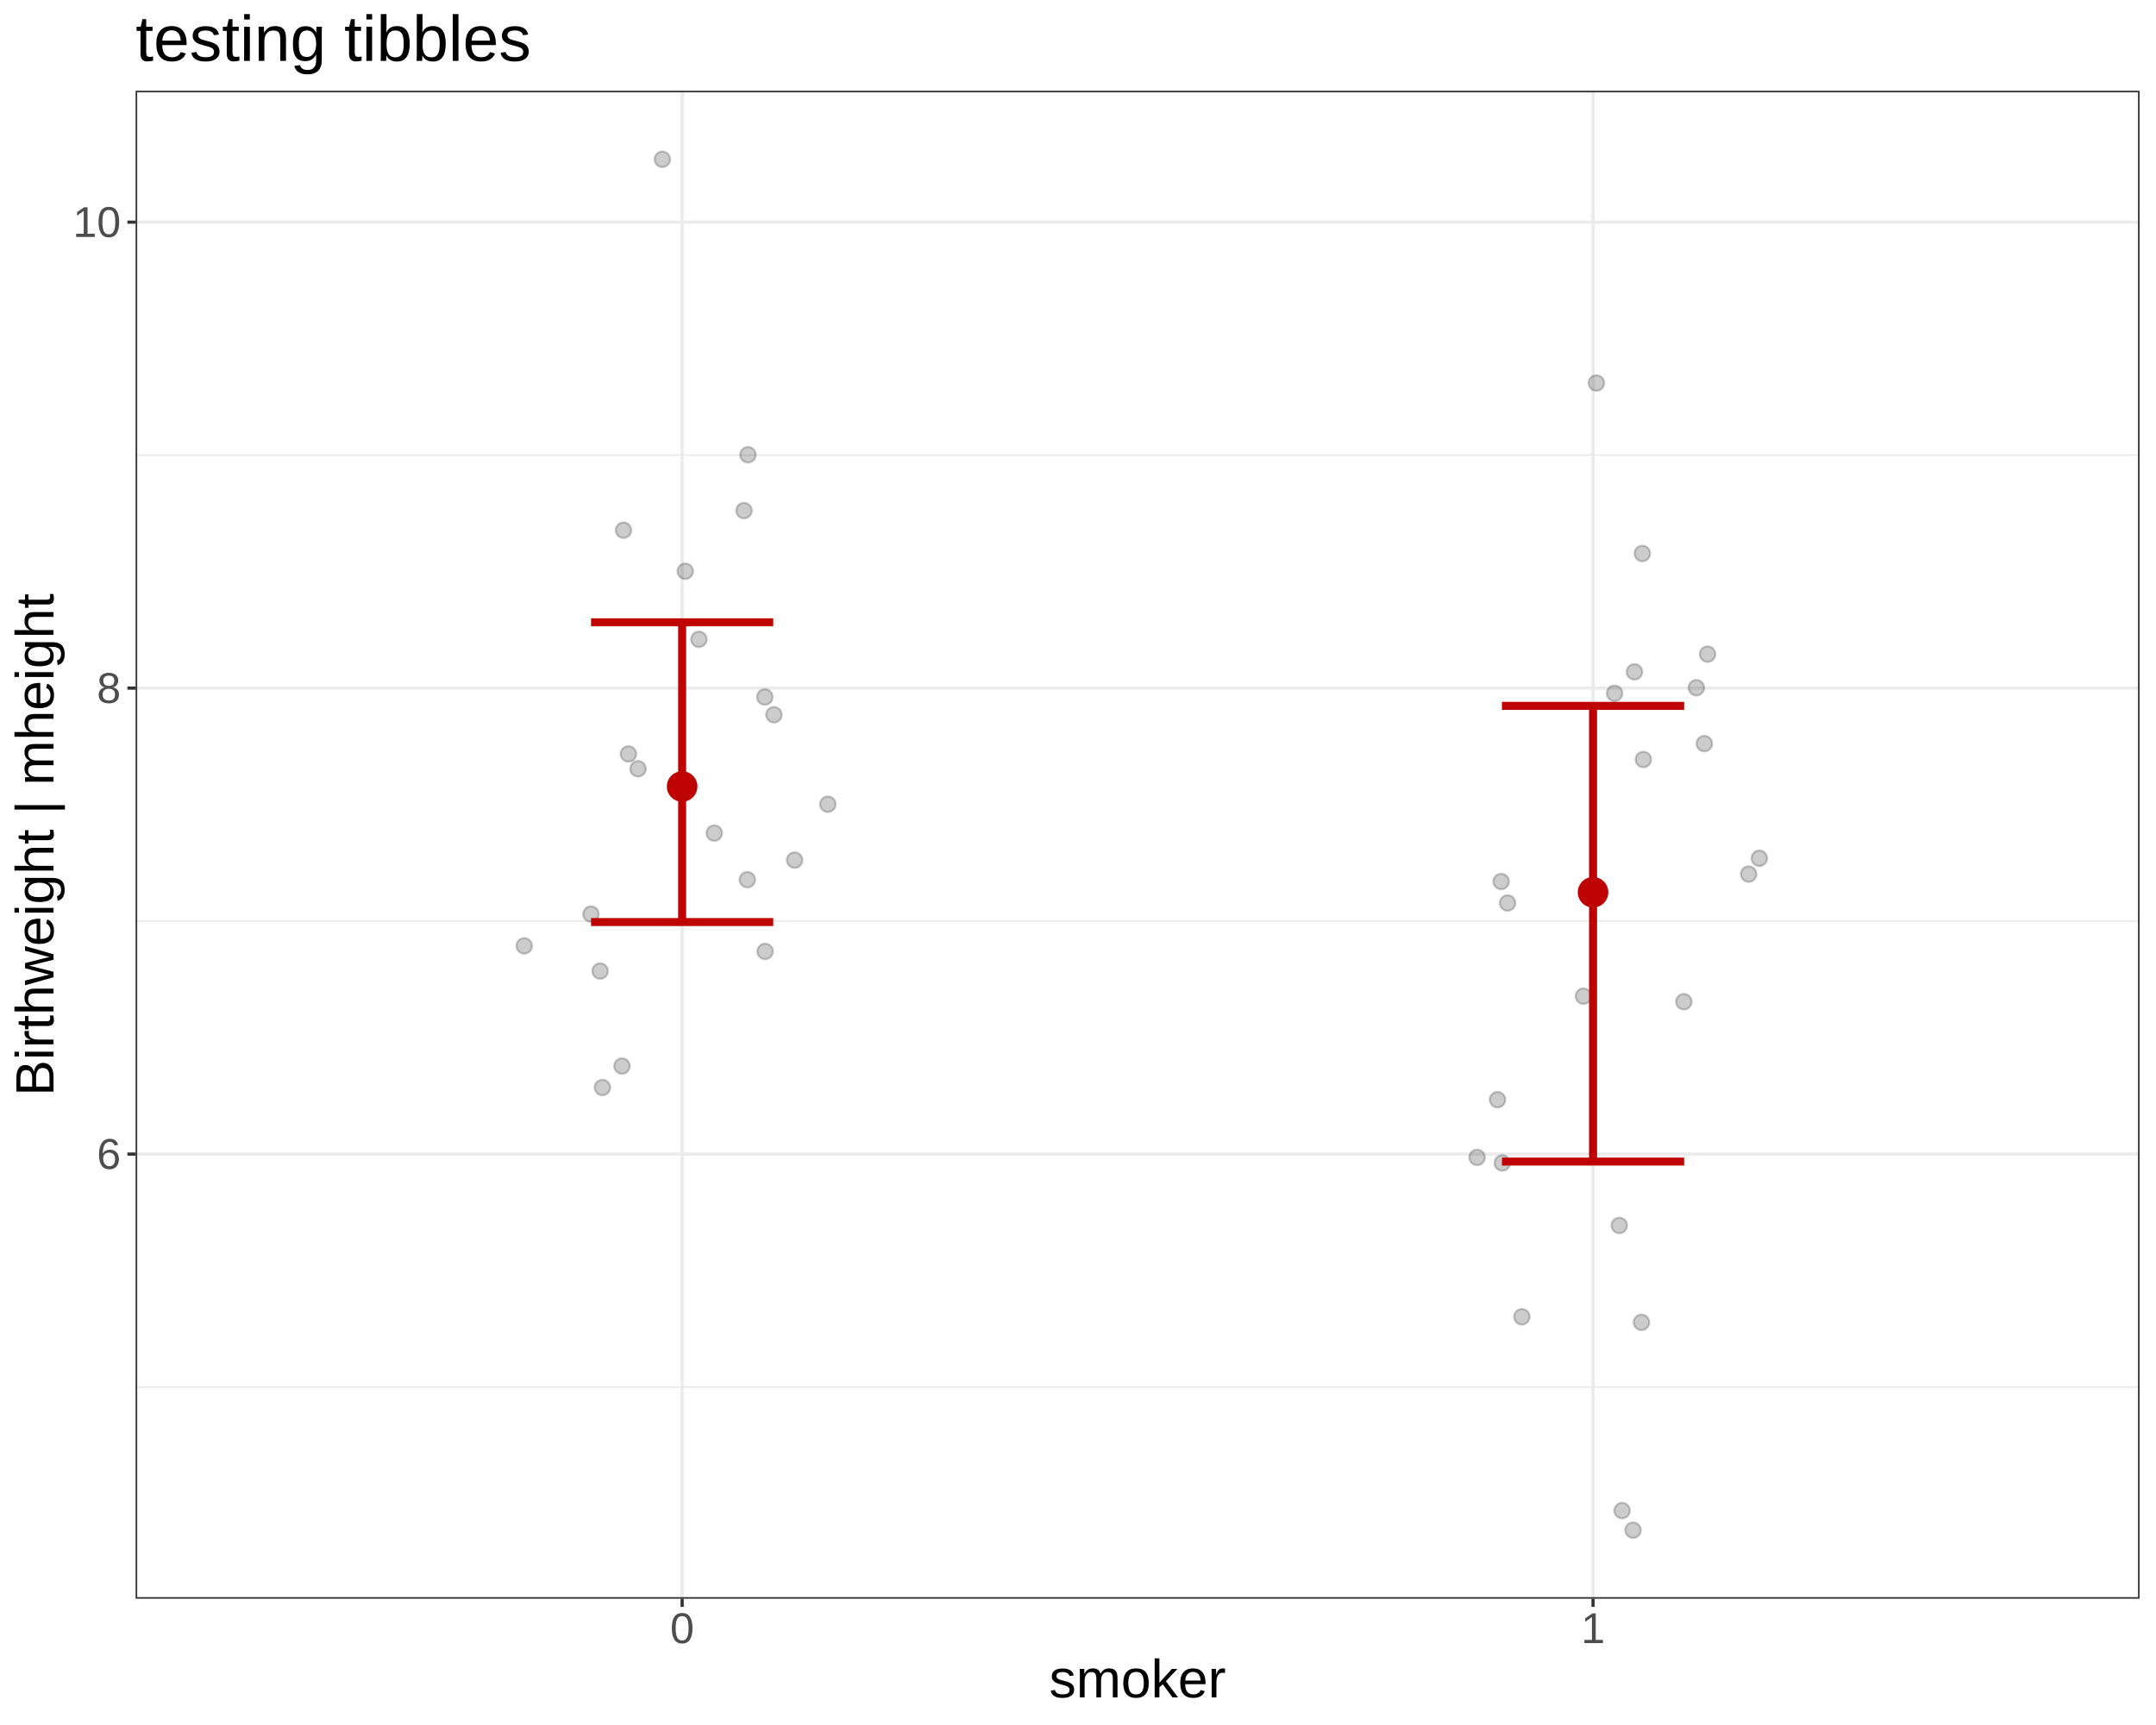
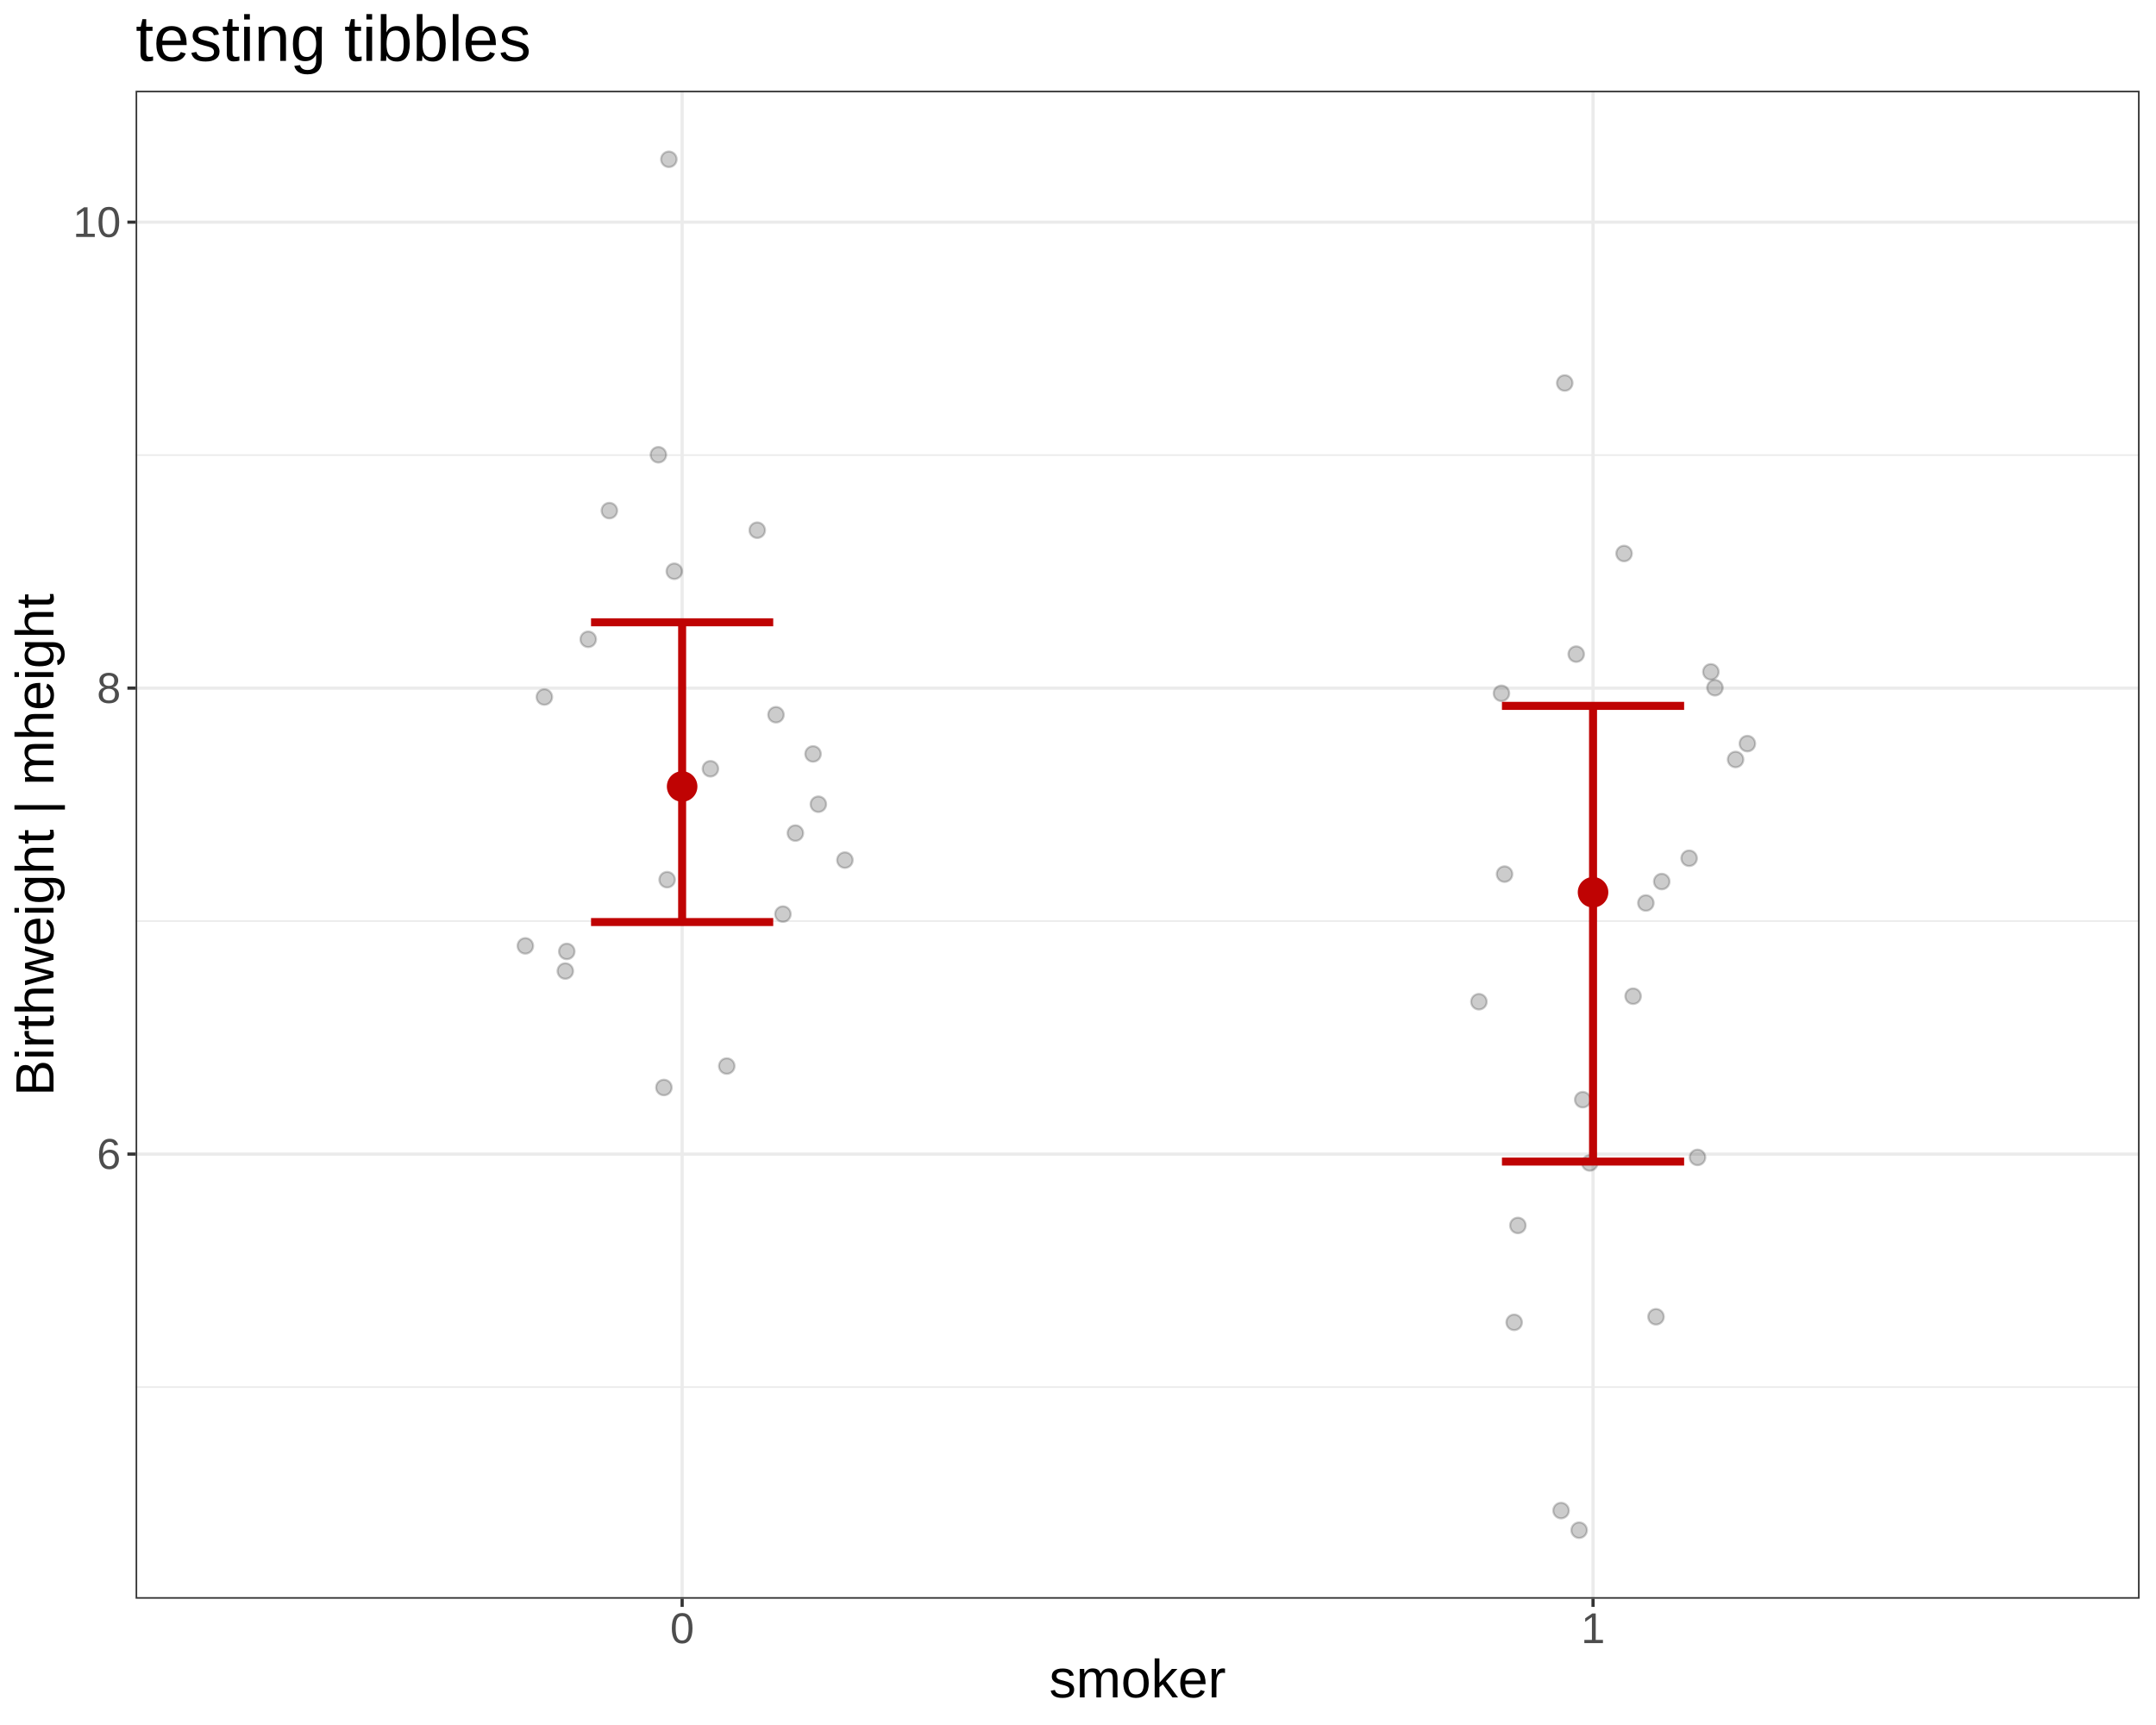
<svg xmlns="http://www.w3.org/2000/svg" viewBox="0 0 720.00 576.00">
  <defs>
    <style type="text/css">
    line, polyline, polygon, path, rect, circle {
      fill: none;
      stroke: #000000;
      stroke-linecap: round;
      stroke-linejoin: round;
      stroke-miterlimit: 10.00;
    }
  </style>
  </defs>
  <rect width="100%" height="100%" style="stroke: none; fill: #FFFFFF;" />
  <rect x="0.00" y="0.00" width="720.00" height="576.00" style="stroke-width: 1.07; stroke: #FFFFFF; fill: #FFFFFF;" />
  <defs>
    <clipPath id="cpNDUuMjh8NzE0LjUyfDUzMy44M3wzMC4zMA==">
      <rect x="45.28" y="30.30" width="669.24" height="503.53" />
    </clipPath>
  </defs>
  <rect x="45.28" y="30.30" width="669.24" height="503.53" style="stroke-width: 1.07; stroke: none; fill: #FFFFFF;" clip-path="url(#cpNDUuMjh8NzE0LjUyfDUzMy44M3wzMC4zMA==)" />
  <polyline points="45.28,463.16 714.52,463.16 " style="stroke-width: 0.53; stroke: #EBEBEB; stroke-linecap: butt;" clip-path="url(#cpNDUuMjh8NzE0LjUyfDUzMy44M3wzMC4zMA==)" />
  <polyline points="45.28,307.56 714.52,307.56 " style="stroke-width: 0.53; stroke: #EBEBEB; stroke-linecap: butt;" clip-path="url(#cpNDUuMjh8NzE0LjUyfDUzMy44M3wzMC4zMA==)" />
  <polyline points="45.28,151.97 714.52,151.97 " style="stroke-width: 0.53; stroke: #EBEBEB; stroke-linecap: butt;" clip-path="url(#cpNDUuMjh8NzE0LjUyfDUzMy44M3wzMC4zMA==)" />
  <polyline points="45.28,385.36 714.52,385.36 " style="stroke-width: 1.07; stroke: #EBEBEB; stroke-linecap: butt;" clip-path="url(#cpNDUuMjh8NzE0LjUyfDUzMy44M3wzMC4zMA==)" />
  <polyline points="45.28,229.77 714.52,229.77 " style="stroke-width: 1.07; stroke: #EBEBEB; stroke-linecap: butt;" clip-path="url(#cpNDUuMjh8NzE0LjUyfDUzMy44M3wzMC4zMA==)" />
  <polyline points="45.28,74.18 714.52,74.18 " style="stroke-width: 1.07; stroke: #EBEBEB; stroke-linecap: butt;" clip-path="url(#cpNDUuMjh8NzE0LjUyfDUzMy44M3wzMC4zMA==)" />
  <polyline points="227.80,533.83 227.80,30.30 " style="stroke-width: 1.07; stroke: #EBEBEB; stroke-linecap: butt;" clip-path="url(#cpNDUuMjh8NzE0LjUyfDUzMy44M3wzMC4zMA==)" />
  <polyline points="532.00,533.83 532.00,30.30 " style="stroke-width: 1.07; stroke: #EBEBEB; stroke-linecap: butt;" clip-path="url(#cpNDUuMjh8NzE0LjUyfDUzMy44M3wzMC4zMA==)" />
-   <circle cx="197.35" cy="305.23" r="1.95pt" style="stroke-width: 0.71; stroke: #000000; stroke-opacity: 0.20; fill: #000000; fill-opacity: 0.20;" clip-path="url(#cpNDUuMjh8NzE0LjUyfDUzMy44M3wzMC4zMA==)" />
-   <circle cx="541.70" cy="504.40" r="1.95pt" style="stroke-width: 0.71; stroke: #000000; stroke-opacity: 0.20; fill: #000000; fill-opacity: 0.20;" clip-path="url(#cpNDUuMjh8NzE0LjUyfDUzMy44M3wzMC4zMA==)" />
-   <circle cx="201.18" cy="363.13" r="1.95pt" style="stroke-width: 0.71; stroke: #000000; stroke-opacity: 0.20; fill: #000000; fill-opacity: 0.20;" clip-path="url(#cpNDUuMjh8NzE0LjUyfDUzMy44M3wzMC4zMA==)" />
-   <circle cx="545.36" cy="510.95" r="1.95pt" style="stroke-width: 0.71; stroke: #000000; stroke-opacity: 0.20; fill: #000000; fill-opacity: 0.20;" clip-path="url(#cpNDUuMjh8NzE0LjUyfDUzMy44M3wzMC4zMA==)" />
-   <circle cx="508.23" cy="439.69" r="1.95pt" style="stroke-width: 0.71; stroke: #000000; stroke-opacity: 0.20; fill: #000000; fill-opacity: 0.20;" clip-path="url(#cpNDUuMjh8NzE0LjUyfDUzMy44M3wzMC4zMA==)" />
-   <circle cx="265.37" cy="287.20" r="1.95pt" style="stroke-width: 0.71; stroke: #000000; stroke-opacity: 0.20; fill: #000000; fill-opacity: 0.20;" clip-path="url(#cpNDUuMjh8NzE0LjUyfDUzMy44M3wzMC4zMA==)" />
-   <circle cx="548.18" cy="441.55" r="1.95pt" style="stroke-width: 0.71; stroke: #000000; stroke-opacity: 0.20; fill: #000000; fill-opacity: 0.20;" clip-path="url(#cpNDUuMjh8NzE0LjUyfDUzMy44M3wzMC4zMA==)" />
-   <circle cx="493.28" cy="386.47" r="1.95pt" style="stroke-width: 0.71; stroke: #000000; stroke-opacity: 0.20; fill: #000000; fill-opacity: 0.20;" clip-path="url(#cpNDUuMjh8NzE0LjUyfDUzMy44M3wzMC4zMA==)" />
-   <circle cx="255.42" cy="232.74" r="1.95pt" style="stroke-width: 0.71; stroke: #000000; stroke-opacity: 0.20; fill: #000000; fill-opacity: 0.20;" clip-path="url(#cpNDUuMjh8NzE0LjUyfDUzMy44M3wzMC4zMA==)" />
-   <circle cx="276.46" cy="268.54" r="1.95pt" style="stroke-width: 0.71; stroke: #000000; stroke-opacity: 0.20; fill: #000000; fill-opacity: 0.20;" clip-path="url(#cpNDUuMjh8NzE0LjUyfDUzMy44M3wzMC4zMA==)" />
-   <circle cx="208.21" cy="177.04" r="1.95pt" style="stroke-width: 0.71; stroke: #000000; stroke-opacity: 0.20; fill: #000000; fill-opacity: 0.20;" clip-path="url(#cpNDUuMjh8NzE0LjUyfDUzMy44M3wzMC4zMA==)" />
-   <circle cx="249.57" cy="293.74" r="1.95pt" style="stroke-width: 0.71; stroke: #000000; stroke-opacity: 0.20; fill: #000000; fill-opacity: 0.20;" clip-path="url(#cpNDUuMjh8NzE0LjUyfDUzMy44M3wzMC4zMA==)" />
-   <circle cx="528.80" cy="332.64" r="1.95pt" style="stroke-width: 0.71; stroke: #000000; stroke-opacity: 0.20; fill: #000000; fill-opacity: 0.20;" clip-path="url(#cpNDUuMjh8NzE0LjUyfDUzMy44M3wzMC4zMA==)" />
-   <circle cx="587.53" cy="286.58" r="1.95pt" style="stroke-width: 0.71; stroke: #000000; stroke-opacity: 0.20; fill: #000000; fill-opacity: 0.20;" clip-path="url(#cpNDUuMjh8NzE0LjUyfDUzMy44M3wzMC4zMA==)" />
-   <circle cx="255.52" cy="317.69" r="1.95pt" style="stroke-width: 0.71; stroke: #000000; stroke-opacity: 0.20; fill: #000000; fill-opacity: 0.20;" clip-path="url(#cpNDUuMjh8NzE0LjUyfDUzMy44M3wzMC4zMA==)" />
-   <circle cx="207.72" cy="355.97" r="1.95pt" style="stroke-width: 0.71; stroke: #000000; stroke-opacity: 0.20; fill: #000000; fill-opacity: 0.20;" clip-path="url(#cpNDUuMjh8NzE0LjUyfDUzMy44M3wzMC4zMA==)" />
-   <circle cx="569.17" cy="248.30" r="1.95pt" style="stroke-width: 0.71; stroke: #000000; stroke-opacity: 0.20; fill: #000000; fill-opacity: 0.20;" clip-path="url(#cpNDUuMjh8NzE0LjUyfDUzMy44M3wzMC4zMA==)" />
-   <circle cx="566.51" cy="229.64" r="1.95pt" style="stroke-width: 0.71; stroke: #000000; stroke-opacity: 0.20; fill: #000000; fill-opacity: 0.20;" clip-path="url(#cpNDUuMjh8NzE0LjUyfDUzMy44M3wzMC4zMA==)" />
-   <circle cx="501.70" cy="388.33" r="1.95pt" style="stroke-width: 0.71; stroke: #000000; stroke-opacity: 0.20; fill: #000000; fill-opacity: 0.20;" clip-path="url(#cpNDUuMjh8NzE0LjUyfDUzMy44M3wzMC4zMA==)" />
-   <circle cx="500.10" cy="367.20" r="1.95pt" style="stroke-width: 0.71; stroke: #000000; stroke-opacity: 0.20; fill: #000000; fill-opacity: 0.20;" clip-path="url(#cpNDUuMjh8NzE0LjUyfDUzMy44M3wzMC4zMA==)" />
-   <circle cx="562.32" cy="334.49" r="1.95pt" style="stroke-width: 0.71; stroke: #000000; stroke-opacity: 0.20; fill: #000000; fill-opacity: 0.20;" clip-path="url(#cpNDUuMjh8NzE0LjUyfDUzMy44M3wzMC4zMA==)" />
-   <circle cx="248.46" cy="170.50" r="1.95pt" style="stroke-width: 0.71; stroke: #000000; stroke-opacity: 0.20; fill: #000000; fill-opacity: 0.20;" clip-path="url(#cpNDUuMjh8NzE0LjUyfDUzMy44M3wzMC4zMA==)" />
-   <circle cx="249.78" cy="151.85" r="1.95pt" style="stroke-width: 0.71; stroke: #000000; stroke-opacity: 0.20; fill: #000000; fill-opacity: 0.20;" clip-path="url(#cpNDUuMjh8NzE0LjUyfDUzMy44M3wzMC4zMA==)" />
-   <circle cx="200.41" cy="324.24" r="1.95pt" style="stroke-width: 0.71; stroke: #000000; stroke-opacity: 0.20; fill: #000000; fill-opacity: 0.20;" clip-path="url(#cpNDUuMjh8NzE0LjUyfDUzMy44M3wzMC4zMA==)" />
-   <circle cx="175.07" cy="315.84" r="1.95pt" style="stroke-width: 0.71; stroke: #000000; stroke-opacity: 0.20; fill: #000000; fill-opacity: 0.20;" clip-path="url(#cpNDUuMjh8NzE0LjUyfDUzMy44M3wzMC4zMA==)" />
-   <circle cx="583.96" cy="291.88" r="1.95pt" style="stroke-width: 0.71; stroke: #000000; stroke-opacity: 0.20; fill: #000000; fill-opacity: 0.20;" clip-path="url(#cpNDUuMjh8NzE0LjUyfDUzMy44M3wzMC4zMA==)" />
-   <circle cx="539.19" cy="231.50" r="1.95pt" style="stroke-width: 0.71; stroke: #000000; stroke-opacity: 0.20; fill: #000000; fill-opacity: 0.20;" clip-path="url(#cpNDUuMjh8NzE0LjUyfDUzMy44M3wzMC4zMA==)" />
-   <circle cx="570.25" cy="218.42" r="1.95pt" style="stroke-width: 0.71; stroke: #000000; stroke-opacity: 0.20; fill: #000000; fill-opacity: 0.20;" clip-path="url(#cpNDUuMjh8NzE0LjUyfDUzMy44M3wzMC4zMA==)" />
-   <circle cx="548.80" cy="253.60" r="1.95pt" style="stroke-width: 0.71; stroke: #000000; stroke-opacity: 0.20; fill: #000000; fill-opacity: 0.20;" clip-path="url(#cpNDUuMjh8NzE0LjUyfDUzMy44M3wzMC4zMA==)" />
-   <circle cx="540.76" cy="409.19" r="1.95pt" style="stroke-width: 0.71; stroke: #000000; stroke-opacity: 0.20; fill: #000000; fill-opacity: 0.20;" clip-path="url(#cpNDUuMjh8NzE0LjUyfDUzMy44M3wzMC4zMA==)" />
-   <circle cx="228.85" cy="190.75" r="1.95pt" style="stroke-width: 0.71; stroke: #000000; stroke-opacity: 0.20; fill: #000000; fill-opacity: 0.20;" clip-path="url(#cpNDUuMjh8NzE0LjUyfDUzMy44M3wzMC4zMA==)" />
-   <circle cx="213.08" cy="256.70" r="1.95pt" style="stroke-width: 0.71; stroke: #000000; stroke-opacity: 0.20; fill: #000000; fill-opacity: 0.20;" clip-path="url(#cpNDUuMjh8NzE0LjUyfDUzMy44M3wzMC4zMA==)" />
-   <circle cx="238.53" cy="278.18" r="1.95pt" style="stroke-width: 0.71; stroke: #000000; stroke-opacity: 0.20; fill: #000000; fill-opacity: 0.20;" clip-path="url(#cpNDUuMjh8NzE0LjUyfDUzMy44M3wzMC4zMA==)" />
-   <circle cx="545.83" cy="224.34" r="1.95pt" style="stroke-width: 0.71; stroke: #000000; stroke-opacity: 0.20; fill: #000000; fill-opacity: 0.20;" clip-path="url(#cpNDUuMjh8NzE0LjUyfDUzMy44M3wzMC4zMA==)" />
-   <circle cx="503.46" cy="301.52" r="1.95pt" style="stroke-width: 0.71; stroke: #000000; stroke-opacity: 0.20; fill: #000000; fill-opacity: 0.20;" clip-path="url(#cpNDUuMjh8NzE0LjUyfDUzMy44M3wzMC4zMA==)" />
-   <circle cx="501.32" cy="294.36" r="1.95pt" style="stroke-width: 0.71; stroke: #000000; stroke-opacity: 0.20; fill: #000000; fill-opacity: 0.20;" clip-path="url(#cpNDUuMjh8NzE0LjUyfDUzMy44M3wzMC4zMA==)" />
-   <circle cx="533.12" cy="127.89" r="1.95pt" style="stroke-width: 0.71; stroke: #000000; stroke-opacity: 0.20; fill: #000000; fill-opacity: 0.20;" clip-path="url(#cpNDUuMjh8NzE0LjUyfDUzMy44M3wzMC4zMA==)" />
-   <circle cx="209.87" cy="251.75" r="1.95pt" style="stroke-width: 0.71; stroke: #000000; stroke-opacity: 0.20; fill: #000000; fill-opacity: 0.20;" clip-path="url(#cpNDUuMjh8NzE0LjUyfDUzMy44M3wzMC4zMA==)" />
-   <circle cx="258.46" cy="238.66" r="1.95pt" style="stroke-width: 0.71; stroke: #000000; stroke-opacity: 0.20; fill: #000000; fill-opacity: 0.20;" clip-path="url(#cpNDUuMjh8NzE0LjUyfDUzMy44M3wzMC4zMA==)" />
-   <circle cx="221.20" cy="53.19" r="1.95pt" style="stroke-width: 0.71; stroke: #000000; stroke-opacity: 0.20; fill: #000000; fill-opacity: 0.20;" clip-path="url(#cpNDUuMjh8NzE0LjUyfDUzMy44M3wzMC4zMA==)" />
-   <circle cx="548.46" cy="184.82" r="1.95pt" style="stroke-width: 0.71; stroke: #000000; stroke-opacity: 0.20; fill: #000000; fill-opacity: 0.20;" clip-path="url(#cpNDUuMjh8NzE0LjUyfDUzMy44M3wzMC4zMA==)" />
-   <circle cx="233.41" cy="213.47" r="1.95pt" style="stroke-width: 0.71; stroke: #000000; stroke-opacity: 0.20; fill: #000000; fill-opacity: 0.20;" clip-path="url(#cpNDUuMjh8NzE0LjUyfDUzMy44M3wzMC4zMA==)" />
+   <circle cx="261.46" cy="305.23" r="1.95pt" style="stroke-width: 0.71; stroke: #000000; stroke-opacity: 0.20; fill: #000000; fill-opacity: 0.20;" clip-path="url(#cpNDUuMjh8NzE0LjUyfDUzMy44M3wzMC4zMA==)" />
+   <circle cx="521.32" cy="504.40" r="1.95pt" style="stroke-width: 0.71; stroke: #000000; stroke-opacity: 0.20; fill: #000000; fill-opacity: 0.20;" clip-path="url(#cpNDUuMjh8NzE0LjUyfDUzMy44M3wzMC4zMA==)" />
+   <circle cx="221.71" cy="363.13" r="1.95pt" style="stroke-width: 0.71; stroke: #000000; stroke-opacity: 0.20; fill: #000000; fill-opacity: 0.20;" clip-path="url(#cpNDUuMjh8NzE0LjUyfDUzMy44M3wzMC4zMA==)" />
+   <circle cx="527.36" cy="510.95" r="1.95pt" style="stroke-width: 0.71; stroke: #000000; stroke-opacity: 0.20; fill: #000000; fill-opacity: 0.20;" clip-path="url(#cpNDUuMjh8NzE0LjUyfDUzMy44M3wzMC4zMA==)" />
+   <circle cx="553.03" cy="439.69" r="1.95pt" style="stroke-width: 0.71; stroke: #000000; stroke-opacity: 0.20; fill: #000000; fill-opacity: 0.20;" clip-path="url(#cpNDUuMjh8NzE0LjUyfDUzMy44M3wzMC4zMA==)" />
+   <circle cx="282.16" cy="287.20" r="1.95pt" style="stroke-width: 0.71; stroke: #000000; stroke-opacity: 0.20; fill: #000000; fill-opacity: 0.20;" clip-path="url(#cpNDUuMjh8NzE0LjUyfDUzMy44M3wzMC4zMA==)" />
+   <circle cx="505.66" cy="441.55" r="1.95pt" style="stroke-width: 0.71; stroke: #000000; stroke-opacity: 0.20; fill: #000000; fill-opacity: 0.20;" clip-path="url(#cpNDUuMjh8NzE0LjUyfDUzMy44M3wzMC4zMA==)" />
+   <circle cx="566.89" cy="386.47" r="1.95pt" style="stroke-width: 0.71; stroke: #000000; stroke-opacity: 0.20; fill: #000000; fill-opacity: 0.20;" clip-path="url(#cpNDUuMjh8NzE0LjUyfDUzMy44M3wzMC4zMA==)" />
+   <circle cx="181.79" cy="232.74" r="1.95pt" style="stroke-width: 0.71; stroke: #000000; stroke-opacity: 0.20; fill: #000000; fill-opacity: 0.20;" clip-path="url(#cpNDUuMjh8NzE0LjUyfDUzMy44M3wzMC4zMA==)" />
+   <circle cx="273.29" cy="268.54" r="1.95pt" style="stroke-width: 0.71; stroke: #000000; stroke-opacity: 0.20; fill: #000000; fill-opacity: 0.20;" clip-path="url(#cpNDUuMjh8NzE0LjUyfDUzMy44M3wzMC4zMA==)" />
+   <circle cx="252.88" cy="177.04" r="1.95pt" style="stroke-width: 0.71; stroke: #000000; stroke-opacity: 0.20; fill: #000000; fill-opacity: 0.20;" clip-path="url(#cpNDUuMjh8NzE0LjUyfDUzMy44M3wzMC4zMA==)" />
+   <circle cx="222.79" cy="293.74" r="1.95pt" style="stroke-width: 0.71; stroke: #000000; stroke-opacity: 0.20; fill: #000000; fill-opacity: 0.20;" clip-path="url(#cpNDUuMjh8NzE0LjUyfDUzMy44M3wzMC4zMA==)" />
+   <circle cx="545.38" cy="332.64" r="1.95pt" style="stroke-width: 0.71; stroke: #000000; stroke-opacity: 0.20; fill: #000000; fill-opacity: 0.20;" clip-path="url(#cpNDUuMjh8NzE0LjUyfDUzMy44M3wzMC4zMA==)" />
+   <circle cx="564.09" cy="286.58" r="1.95pt" style="stroke-width: 0.71; stroke: #000000; stroke-opacity: 0.20; fill: #000000; fill-opacity: 0.20;" clip-path="url(#cpNDUuMjh8NzE0LjUyfDUzMy44M3wzMC4zMA==)" />
+   <circle cx="189.28" cy="317.69" r="1.95pt" style="stroke-width: 0.71; stroke: #000000; stroke-opacity: 0.20; fill: #000000; fill-opacity: 0.20;" clip-path="url(#cpNDUuMjh8NzE0LjUyfDUzMy44M3wzMC4zMA==)" />
+   <circle cx="242.71" cy="355.97" r="1.95pt" style="stroke-width: 0.71; stroke: #000000; stroke-opacity: 0.20; fill: #000000; fill-opacity: 0.20;" clip-path="url(#cpNDUuMjh8NzE0LjUyfDUzMy44M3wzMC4zMA==)" />
+   <circle cx="583.54" cy="248.30" r="1.95pt" style="stroke-width: 0.71; stroke: #000000; stroke-opacity: 0.20; fill: #000000; fill-opacity: 0.20;" clip-path="url(#cpNDUuMjh8NzE0LjUyfDUzMy44M3wzMC4zMA==)" />
+   <circle cx="572.71" cy="229.64" r="1.95pt" style="stroke-width: 0.71; stroke: #000000; stroke-opacity: 0.20; fill: #000000; fill-opacity: 0.20;" clip-path="url(#cpNDUuMjh8NzE0LjUyfDUzMy44M3wzMC4zMA==)" />
+   <circle cx="530.90" cy="388.33" r="1.95pt" style="stroke-width: 0.71; stroke: #000000; stroke-opacity: 0.20; fill: #000000; fill-opacity: 0.20;" clip-path="url(#cpNDUuMjh8NzE0LjUyfDUzMy44M3wzMC4zMA==)" />
+   <circle cx="528.55" cy="367.20" r="1.95pt" style="stroke-width: 0.71; stroke: #000000; stroke-opacity: 0.20; fill: #000000; fill-opacity: 0.20;" clip-path="url(#cpNDUuMjh8NzE0LjUyfDUzMy44M3wzMC4zMA==)" />
+   <circle cx="493.89" cy="334.49" r="1.95pt" style="stroke-width: 0.71; stroke: #000000; stroke-opacity: 0.20; fill: #000000; fill-opacity: 0.20;" clip-path="url(#cpNDUuMjh8NzE0LjUyfDUzMy44M3wzMC4zMA==)" />
+   <circle cx="203.50" cy="170.50" r="1.95pt" style="stroke-width: 0.71; stroke: #000000; stroke-opacity: 0.20; fill: #000000; fill-opacity: 0.20;" clip-path="url(#cpNDUuMjh8NzE0LjUyfDUzMy44M3wzMC4zMA==)" />
+   <circle cx="219.87" cy="151.85" r="1.95pt" style="stroke-width: 0.71; stroke: #000000; stroke-opacity: 0.20; fill: #000000; fill-opacity: 0.20;" clip-path="url(#cpNDUuMjh8NzE0LjUyfDUzMy44M3wzMC4zMA==)" />
+   <circle cx="188.79" cy="324.24" r="1.95pt" style="stroke-width: 0.71; stroke: #000000; stroke-opacity: 0.20; fill: #000000; fill-opacity: 0.20;" clip-path="url(#cpNDUuMjh8NzE0LjUyfDUzMy44M3wzMC4zMA==)" />
+   <circle cx="175.44" cy="315.84" r="1.95pt" style="stroke-width: 0.71; stroke: #000000; stroke-opacity: 0.20; fill: #000000; fill-opacity: 0.20;" clip-path="url(#cpNDUuMjh8NzE0LjUyfDUzMy44M3wzMC4zMA==)" />
+   <circle cx="502.45" cy="291.88" r="1.95pt" style="stroke-width: 0.71; stroke: #000000; stroke-opacity: 0.20; fill: #000000; fill-opacity: 0.20;" clip-path="url(#cpNDUuMjh8NzE0LjUyfDUzMy44M3wzMC4zMA==)" />
+   <circle cx="501.41" cy="231.50" r="1.95pt" style="stroke-width: 0.71; stroke: #000000; stroke-opacity: 0.20; fill: #000000; fill-opacity: 0.20;" clip-path="url(#cpNDUuMjh8NzE0LjUyfDUzMy44M3wzMC4zMA==)" />
+   <circle cx="526.38" cy="218.42" r="1.95pt" style="stroke-width: 0.71; stroke: #000000; stroke-opacity: 0.20; fill: #000000; fill-opacity: 0.20;" clip-path="url(#cpNDUuMjh8NzE0LjUyfDUzMy44M3wzMC4zMA==)" />
+   <circle cx="579.60" cy="253.60" r="1.95pt" style="stroke-width: 0.71; stroke: #000000; stroke-opacity: 0.20; fill: #000000; fill-opacity: 0.20;" clip-path="url(#cpNDUuMjh8NzE0LjUyfDUzMy44M3wzMC4zMA==)" />
+   <circle cx="506.90" cy="409.19" r="1.95pt" style="stroke-width: 0.71; stroke: #000000; stroke-opacity: 0.20; fill: #000000; fill-opacity: 0.20;" clip-path="url(#cpNDUuMjh8NzE0LjUyfDUzMy44M3wzMC4zMA==)" />
+   <circle cx="225.18" cy="190.75" r="1.95pt" style="stroke-width: 0.71; stroke: #000000; stroke-opacity: 0.20; fill: #000000; fill-opacity: 0.20;" clip-path="url(#cpNDUuMjh8NzE0LjUyfDUzMy44M3wzMC4zMA==)" />
+   <circle cx="237.25" cy="256.70" r="1.95pt" style="stroke-width: 0.71; stroke: #000000; stroke-opacity: 0.20; fill: #000000; fill-opacity: 0.20;" clip-path="url(#cpNDUuMjh8NzE0LjUyfDUzMy44M3wzMC4zMA==)" />
+   <circle cx="265.62" cy="278.18" r="1.95pt" style="stroke-width: 0.71; stroke: #000000; stroke-opacity: 0.20; fill: #000000; fill-opacity: 0.20;" clip-path="url(#cpNDUuMjh8NzE0LjUyfDUzMy44M3wzMC4zMA==)" />
+   <circle cx="571.35" cy="224.34" r="1.95pt" style="stroke-width: 0.71; stroke: #000000; stroke-opacity: 0.20; fill: #000000; fill-opacity: 0.20;" clip-path="url(#cpNDUuMjh8NzE0LjUyfDUzMy44M3wzMC4zMA==)" />
+   <circle cx="549.64" cy="301.52" r="1.95pt" style="stroke-width: 0.71; stroke: #000000; stroke-opacity: 0.20; fill: #000000; fill-opacity: 0.20;" clip-path="url(#cpNDUuMjh8NzE0LjUyfDUzMy44M3wzMC4zMA==)" />
+   <circle cx="554.94" cy="294.36" r="1.95pt" style="stroke-width: 0.71; stroke: #000000; stroke-opacity: 0.20; fill: #000000; fill-opacity: 0.20;" clip-path="url(#cpNDUuMjh8NzE0LjUyfDUzMy44M3wzMC4zMA==)" />
+   <circle cx="522.55" cy="127.89" r="1.95pt" style="stroke-width: 0.71; stroke: #000000; stroke-opacity: 0.20; fill: #000000; fill-opacity: 0.20;" clip-path="url(#cpNDUuMjh8NzE0LjUyfDUzMy44M3wzMC4zMA==)" />
+   <circle cx="271.52" cy="251.75" r="1.95pt" style="stroke-width: 0.71; stroke: #000000; stroke-opacity: 0.20; fill: #000000; fill-opacity: 0.20;" clip-path="url(#cpNDUuMjh8NzE0LjUyfDUzMy44M3wzMC4zMA==)" />
+   <circle cx="259.14" cy="238.66" r="1.95pt" style="stroke-width: 0.71; stroke: #000000; stroke-opacity: 0.20; fill: #000000; fill-opacity: 0.20;" clip-path="url(#cpNDUuMjh8NzE0LjUyfDUzMy44M3wzMC4zMA==)" />
+   <circle cx="223.37" cy="53.19" r="1.95pt" style="stroke-width: 0.71; stroke: #000000; stroke-opacity: 0.20; fill: #000000; fill-opacity: 0.20;" clip-path="url(#cpNDUuMjh8NzE0LjUyfDUzMy44M3wzMC4zMA==)" />
+   <circle cx="542.36" cy="184.82" r="1.95pt" style="stroke-width: 0.71; stroke: #000000; stroke-opacity: 0.20; fill: #000000; fill-opacity: 0.20;" clip-path="url(#cpNDUuMjh8NzE0LjUyfDUzMy44M3wzMC4zMA==)" />
+   <circle cx="196.44" cy="213.47" r="1.95pt" style="stroke-width: 0.71; stroke: #000000; stroke-opacity: 0.20; fill: #000000; fill-opacity: 0.20;" clip-path="url(#cpNDUuMjh8NzE0LjUyfDUzMy44M3wzMC4zMA==)" />
  <circle cx="227.80" cy="262.62" r="3.56pt" style="stroke-width: 0.71; stroke: #BF0303; fill: #BF0303;" clip-path="url(#cpNDUuMjh8NzE0LjUyfDUzMy44M3wzMC4zMA==)" />
  <circle cx="532.00" cy="297.94" r="3.56pt" style="stroke-width: 0.71; stroke: #BF0303; fill: #BF0303;" clip-path="url(#cpNDUuMjh8NzE0LjUyfDUzMy44M3wzMC4zMA==)" />
  <polyline points="197.38,207.79 258.22,207.79 " style="stroke-width: 2.67; stroke: #BF0303; stroke-linecap: butt;" clip-path="url(#cpNDUuMjh8NzE0LjUyfDUzMy44M3wzMC4zMA==)" />
  <polyline points="227.80,207.79 227.80,307.88 " style="stroke-width: 2.67; stroke: #BF0303; stroke-linecap: butt;" clip-path="url(#cpNDUuMjh8NzE0LjUyfDUzMy44M3wzMC4zMA==)" />
  <polyline points="197.38,307.88 258.22,307.88 " style="stroke-width: 2.67; stroke: #BF0303; stroke-linecap: butt;" clip-path="url(#cpNDUuMjh8NzE0LjUyfDUzMy44M3wzMC4zMA==)" />
  <polyline points="501.58,235.70 562.42,235.70 " style="stroke-width: 2.67; stroke: #BF0303; stroke-linecap: butt;" clip-path="url(#cpNDUuMjh8NzE0LjUyfDUzMy44M3wzMC4zMA==)" />
  <polyline points="532.00,235.70 532.00,387.87 " style="stroke-width: 2.67; stroke: #BF0303; stroke-linecap: butt;" clip-path="url(#cpNDUuMjh8NzE0LjUyfDUzMy44M3wzMC4zMA==)" />
  <polyline points="501.58,387.87 562.42,387.87 " style="stroke-width: 2.67; stroke: #BF0303; stroke-linecap: butt;" clip-path="url(#cpNDUuMjh8NzE0LjUyfDUzMy44M3wzMC4zMA==)" />
  <rect x="45.28" y="30.30" width="669.24" height="503.53" style="stroke-width: 1.07; stroke: #333333;" clip-path="url(#cpNDUuMjh8NzE0LjUyfDUzMy44M3wzMC4zMA==)" />
  <defs>
    <clipPath id="cpMC4wMHw3MjAuMDB8NTc2LjAwfDAuMDA=">
      <rect x="0.00" y="0.00" width="720.00" height="576.00" />
    </clipPath>
  </defs>
  <g clip-path="url(#cpMC4wMHw3MjAuMDB8NTc2LjAwfDAuMDA=)">
    <text x="32.34" y="390.31" style="font-size: 14.40px; fill: #4D4D4D; font-family: Liberation Sans;" textLength="8.00px" lengthAdjust="spacingAndGlyphs">6</text>
  </g>
  <g clip-path="url(#cpMC4wMHw3MjAuMDB8NTc2LjAwfDAuMDA=)">
    <text x="32.34" y="234.72" style="font-size: 14.40px; fill: #4D4D4D; font-family: Liberation Sans;" textLength="8.00px" lengthAdjust="spacingAndGlyphs">8</text>
  </g>
  <g clip-path="url(#cpMC4wMHw3MjAuMDB8NTc2LjAwfDAuMDA=)">
    <text x="24.34" y="79.13" style="font-size: 14.40px; fill: #4D4D4D; font-family: Liberation Sans;" textLength="16.00px" lengthAdjust="spacingAndGlyphs">10</text>
  </g>
  <polyline points="42.54,385.36 45.28,385.36 " style="stroke-width: 1.07; stroke: #333333; stroke-linecap: butt;" clip-path="url(#cpMC4wMHw3MjAuMDB8NTc2LjAwfDAuMDA=)" />
  <polyline points="42.54,229.77 45.28,229.77 " style="stroke-width: 1.07; stroke: #333333; stroke-linecap: butt;" clip-path="url(#cpMC4wMHw3MjAuMDB8NTc2LjAwfDAuMDA=)" />
  <polyline points="42.54,74.18 45.28,74.18 " style="stroke-width: 1.07; stroke: #333333; stroke-linecap: butt;" clip-path="url(#cpMC4wMHw3MjAuMDB8NTc2LjAwfDAuMDA=)" />
  <polyline points="227.80,536.57 227.80,533.83 " style="stroke-width: 1.07; stroke: #333333; stroke-linecap: butt;" clip-path="url(#cpMC4wMHw3MjAuMDB8NTc2LjAwfDAuMDA=)" />
  <polyline points="532.00,536.57 532.00,533.83 " style="stroke-width: 1.07; stroke: #333333; stroke-linecap: butt;" clip-path="url(#cpMC4wMHw3MjAuMDB8NTc2LjAwfDAuMDA=)" />
  <g clip-path="url(#cpMC4wMHw3MjAuMDB8NTc2LjAwfDAuMDA=)">
    <text x="223.80" y="548.67" style="font-size: 14.40px; fill: #4D4D4D; font-family: Liberation Sans;" textLength="8.00px" lengthAdjust="spacingAndGlyphs">0</text>
  </g>
  <g clip-path="url(#cpMC4wMHw3MjAuMDB8NTc2LjAwfDAuMDA=)">
    <text x="528.00" y="548.67" style="font-size: 14.40px; fill: #4D4D4D; font-family: Liberation Sans;" textLength="8.00px" lengthAdjust="spacingAndGlyphs">1</text>
  </g>
  <g clip-path="url(#cpMC4wMHw3MjAuMDB8NTc2LjAwfDAuMDA=)">
    <text x="350.38" y="566.79" style="font-size: 18.00px; font-family: Liberation Sans;" textLength="59.03px" lengthAdjust="spacingAndGlyphs">smoker</text>
  </g>
  <g clip-path="url(#cpMC4wMHw3MjAuMDB8NTc2LjAwfDAuMDA=)">
    <text transform="translate(17.87,365.97) rotate(-90)" style="font-size: 18.00px; font-family: Liberation Sans;" textLength="167.80px" lengthAdjust="spacingAndGlyphs">Birthweight | mheight</text>
  </g>
  <g clip-path="url(#cpMC4wMHw3MjAuMDB8NTc2LjAwfDAuMDA=)">
    <text x="45.28" y="20.34" style="font-size: 21.60px; font-family: Liberation Sans;" textLength="132.08px" lengthAdjust="spacingAndGlyphs">testing tibbles</text>
  </g>
</svg>
